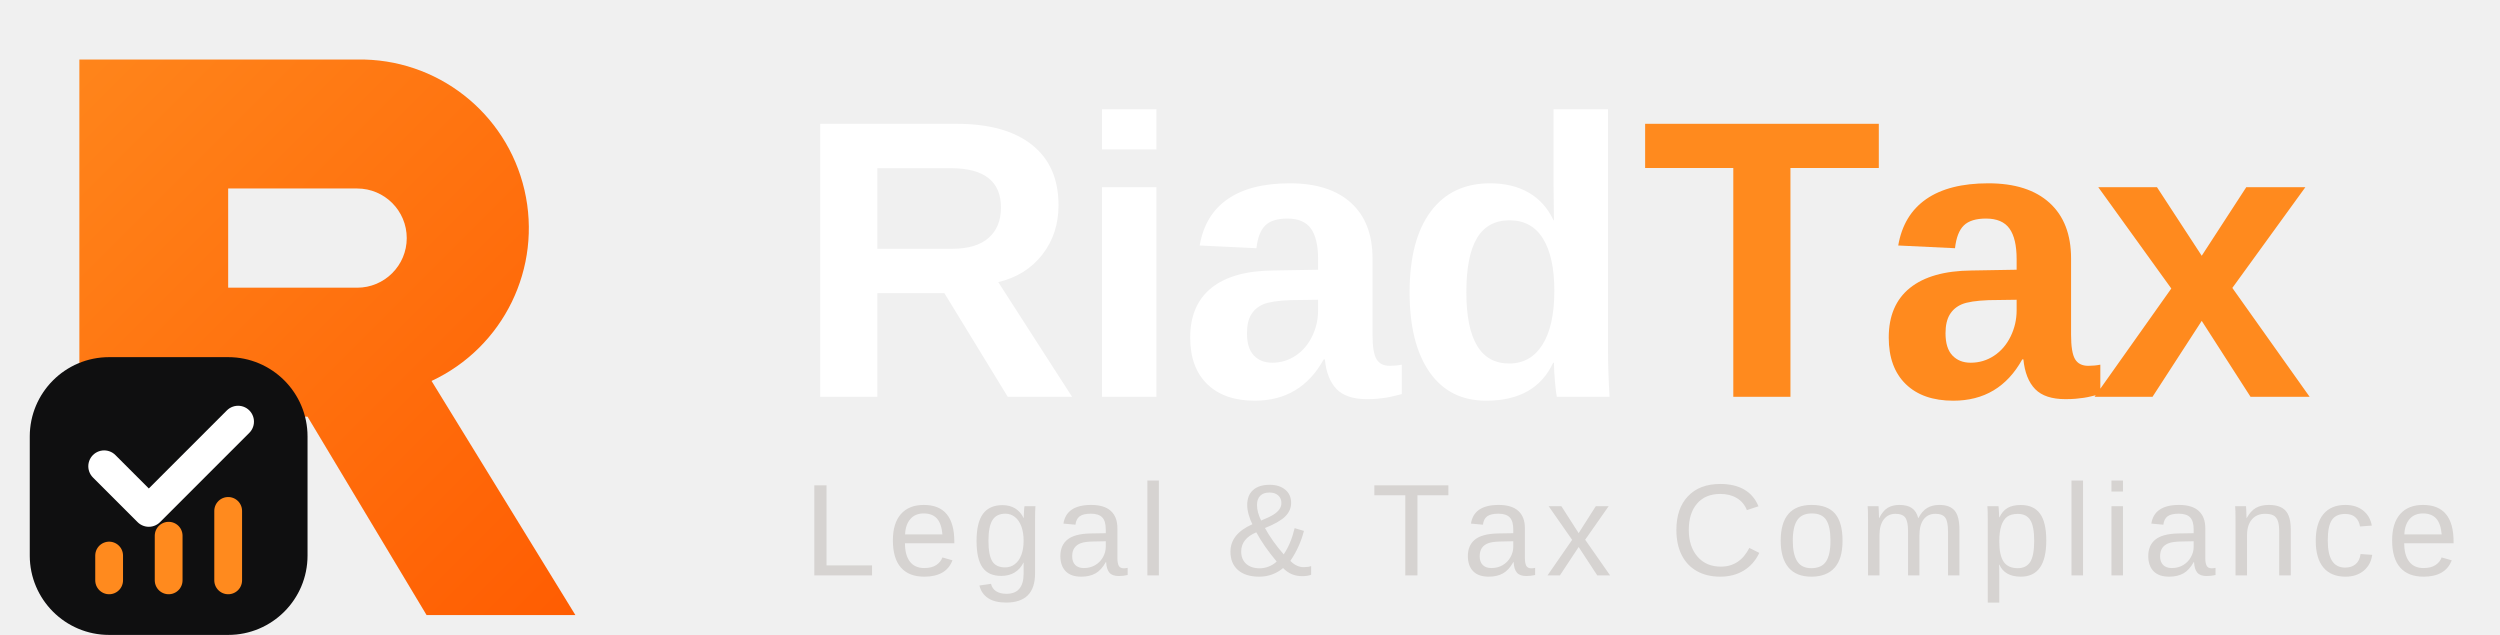
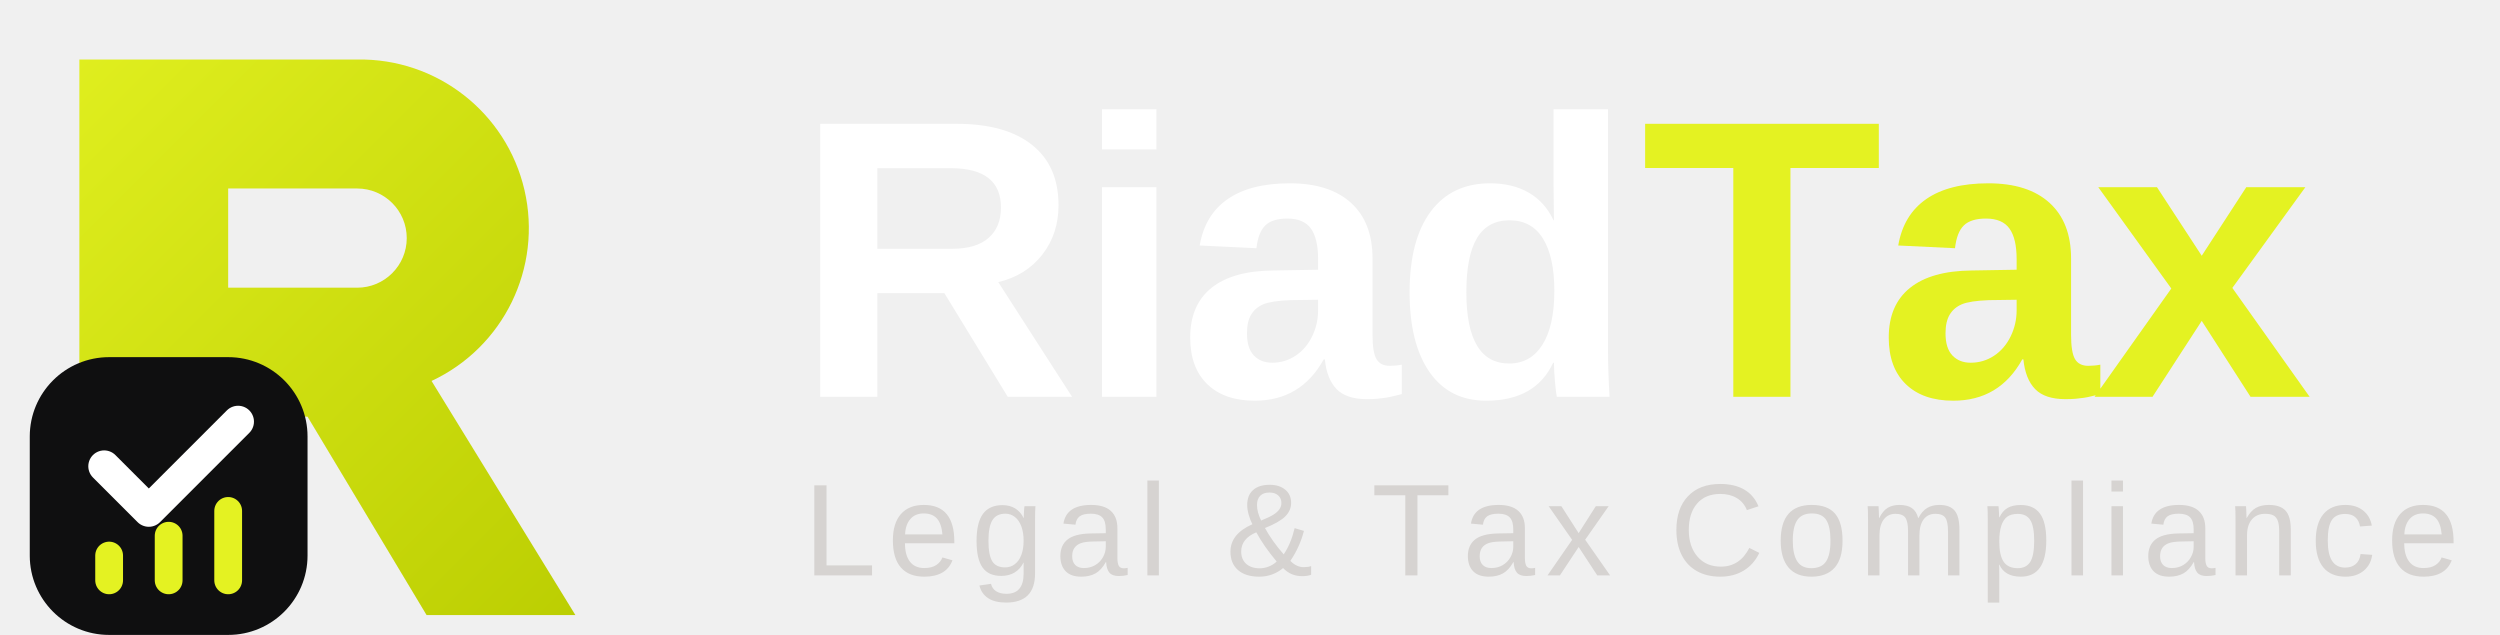
<svg xmlns="http://www.w3.org/2000/svg" viewBox="0 0 252 64" width="252" height="64" role="img" aria-label="RiadTax">
  <defs>
    <linearGradient id="rt-g" gradientUnits="userSpaceOnUse" x1="0" y1="0" x2="64" y2="64">
-       <stop offset="0" stop-color="#ff8a1e" />
-       <stop offset="1" stop-color="#ff5a00" />
+       <stop offset="0" stop-color="#e4f222" />
+       <stop offset="1" stop-color="#b9cc00" />
    </linearGradient>
  </defs>
  <g transform="translate(0 0) scale(1)">
    <path d="M8 62 V6 H36 A17 17 0 0 1 43.5 38.4 L58 62 H43 L31 42 H23 V62 Z M23 19 V29 H36 A5 5 0 0 0 36 19 Z" fill="url(#rt-g)" fill-rule="evenodd" />
    <rect x="3" y="36" width="28" height="28" rx="8" fill="#0f0f10" />
    <rect x="5.5" y="38.5" width="23" height="23" rx="6" fill="#0f0f10" />
    <path d="M10.5 47 L15 51.5 L24 42.5" fill="none" stroke="#ffffff" stroke-width="3.2" stroke-linecap="round" stroke-linejoin="round" />
-     <path d="M11 58.5 V56 M17 58.5 V54 M23 58.5 V51.5" fill="none" stroke="#ff8a1e" stroke-width="2.8" stroke-linecap="round" />
+     <path d="M11 58.5 V56 M17 58.5 V54 M23 58.5 V51.5" fill="none" stroke="#e4f222" stroke-width="2.8" stroke-linecap="round" />
  </g>
  <path d="M101.582 40.0 95.195 29.551H88.438V40.0H82.676V12.48H96.426Q101.348 12.48 104.023 14.6Q106.699 16.719 106.699 20.684Q106.699 23.574 105.059 25.674Q103.418 27.773 100.625 28.438L108.066 40.0ZM100.898 20.918Q100.898 16.953 95.82 16.953H88.438V25.078H95.977Q98.398 25.078 99.648 23.984Q100.898 22.891 100.898 20.918Z M111.08 15.059V11.016H116.568V15.059ZM111.08 40.0V18.867H116.568V40.0Z M126.476 40.391Q123.409 40.391 121.691 38.721Q119.972 37.051 119.972 34.023Q119.972 30.742 122.111 29.023Q124.249 27.305 128.312 27.266L132.863 27.188V26.113Q132.863 24.043 132.14 23.037Q131.417 22.031 129.777 22.031Q128.253 22.031 127.54 22.725Q126.827 23.418 126.652 25.02L120.929 24.746Q121.456 21.66 123.751 20.068Q126.046 18.477 130.011 18.477Q134.015 18.477 136.183 20.449Q138.351 22.422 138.351 26.055V33.75Q138.351 35.527 138.751 36.201Q139.152 36.875 140.089 36.875Q140.714 36.875 141.3 36.758V39.727Q140.812 39.844 140.421 39.941Q140.03 40.039 139.64 40.098Q139.249 40.156 138.81 40.195Q138.37 40.234 137.784 40.234Q135.714 40.234 134.728 39.219Q133.741 38.203 133.546 36.23H133.429Q131.124 40.391 126.476 40.391ZM132.863 30.215 130.05 30.254Q128.136 30.332 127.335 30.674Q126.534 31.016 126.114 31.719Q125.695 32.422 125.695 33.594Q125.695 35.098 126.388 35.83Q127.081 36.562 128.234 36.562Q129.523 36.562 130.587 35.859Q131.652 35.156 132.257 33.916Q132.863 32.676 132.863 31.289Z M156.93 40.0Q156.852 39.707 156.745 38.525Q156.638 37.344 156.638 36.562H156.559Q154.782 40.391 149.802 40.391Q146.11 40.391 144.098 37.51Q142.087 34.629 142.087 29.453Q142.087 24.199 144.206 21.338Q146.325 18.477 150.212 18.477Q152.458 18.477 154.089 19.414Q155.72 20.352 156.598 22.207H156.638L156.598 18.73V11.016H162.087V35.391Q162.087 37.344 162.243 40.0ZM156.677 29.316Q156.677 25.898 155.534 24.053Q154.391 22.207 152.165 22.207Q149.958 22.207 148.884 23.994Q147.809 25.781 147.809 29.453Q147.809 36.641 152.126 36.641Q154.294 36.641 155.485 34.736Q156.677 32.832 156.677 29.316Z" fill="#ffffff" />
-   <path d="M180.477 16.934V40.0H174.716V16.934H165.829V12.48H189.384V16.934Z M196.889 40.391Q193.823 40.391 192.104 38.721Q190.385 37.051 190.385 34.023Q190.385 30.742 192.524 29.023Q194.663 27.305 198.725 27.266L203.276 27.188V26.113Q203.276 24.043 202.553 23.037Q201.83 22.031 200.19 22.031Q198.666 22.031 197.954 22.725Q197.241 23.418 197.065 25.02L191.342 24.746Q191.87 21.66 194.164 20.068Q196.459 18.477 200.424 18.477Q204.428 18.477 206.596 20.449Q208.764 22.422 208.764 26.055V33.75Q208.764 35.527 209.164 36.201Q209.565 36.875 210.502 36.875Q211.127 36.875 211.713 36.758V39.727Q211.225 39.844 210.834 39.941Q210.444 40.039 210.053 40.098Q209.663 40.156 209.223 40.195Q208.784 40.234 208.198 40.234Q206.127 40.234 205.141 39.219Q204.155 38.203 203.959 36.23H203.842Q201.538 40.391 196.889 40.391ZM203.276 30.215 200.463 30.254Q198.549 30.332 197.748 30.674Q196.948 31.016 196.528 31.719Q196.108 32.422 196.108 33.594Q196.108 35.098 196.801 35.83Q197.495 36.562 198.647 36.562Q199.936 36.562 201 35.859Q202.065 35.156 202.67 33.916Q203.276 32.676 203.276 31.289Z M226.855 40.0 221.934 32.344 216.973 40.0H211.133L218.867 29.082L211.504 18.867H217.422L221.934 25.781L226.426 18.867H232.383L225.02 29.023L232.813 40.0Z" fill="#ff8a1e" />
+   <path d="M180.477 16.934V40.0H174.716V16.934H165.829V12.48H189.384V16.934Z M196.889 40.391Q193.823 40.391 192.104 38.721Q190.385 37.051 190.385 34.023Q190.385 30.742 192.524 29.023Q194.663 27.305 198.725 27.266L203.276 27.188V26.113Q203.276 24.043 202.553 23.037Q201.83 22.031 200.19 22.031Q198.666 22.031 197.954 22.725Q197.241 23.418 197.065 25.02L191.342 24.746Q191.87 21.66 194.164 20.068Q196.459 18.477 200.424 18.477Q204.428 18.477 206.596 20.449Q208.764 22.422 208.764 26.055V33.75Q208.764 35.527 209.164 36.201Q209.565 36.875 210.502 36.875Q211.127 36.875 211.713 36.758V39.727Q211.225 39.844 210.834 39.941Q210.444 40.039 210.053 40.098Q209.663 40.156 209.223 40.195Q208.784 40.234 208.198 40.234Q206.127 40.234 205.141 39.219Q204.155 38.203 203.959 36.23H203.842Q201.538 40.391 196.889 40.391ZM203.276 30.215 200.463 30.254Q198.549 30.332 197.748 30.674Q196.948 31.016 196.528 31.719Q196.108 32.422 196.108 33.594Q196.108 35.098 196.801 35.83Q197.495 36.562 198.647 36.562Q199.936 36.562 201 35.859Q202.065 35.156 202.67 33.916Q203.276 32.676 203.276 31.289Z M226.855 40.0 221.934 32.344 216.973 40.0H211.133L218.867 29.082L211.504 18.867H217.422L221.934 25.781L226.426 18.867H232.383L225.02 29.023L232.813 40.0Z" fill="#e4f222" />
  <path d="M82.083 58.0V48.919H83.314V56.995H87.903V58.0Z M91.22 54.758Q91.22 55.957 91.716 56.608Q92.213 57.259 93.167 57.259Q93.921 57.259 94.375 56.956Q94.829 56.653 94.991 56.189L96.009 56.479Q95.384 58.129 93.167 58.129Q91.62 58.129 90.811 57.207Q90.002 56.286 90.002 54.468Q90.002 52.741 90.811 51.819Q91.62 50.897 93.121 50.897Q96.196 50.897 96.196 54.603V54.758ZM94.997 53.869Q94.9 52.766 94.436 52.26Q93.972 51.754 93.102 51.754Q92.258 51.754 91.765 52.318Q91.272 52.882 91.233 53.869Z M101.414 60.739Q100.274 60.739 99.597 60.291Q98.92 59.843 98.727 59.018L99.893 58.851Q100.009 59.334 100.406 59.595Q100.802 59.856 101.447 59.856Q103.18 59.856 103.18 57.826V56.704H103.168Q102.839 57.375 102.265 57.713Q101.692 58.052 100.925 58.052Q99.642 58.052 99.039 57.201Q98.437 56.35 98.437 54.526Q98.437 52.676 99.084 51.796Q99.732 50.917 101.054 50.917Q101.795 50.917 102.339 51.255Q102.884 51.593 103.18 52.219H103.193Q103.193 52.025 103.219 51.548Q103.245 51.071 103.271 51.026H104.373Q104.334 51.374 104.334 52.47V57.8Q104.334 60.739 101.414 60.739ZM103.18 54.513Q103.18 53.662 102.948 53.047Q102.716 52.431 102.294 52.106Q101.872 51.78 101.337 51.78Q100.448 51.78 100.042 52.425Q99.636 53.069 99.636 54.513Q99.636 55.944 100.016 56.569Q100.396 57.194 101.318 57.194Q101.866 57.194 102.291 56.872Q102.716 56.55 102.948 55.947Q103.18 55.345 103.18 54.513Z M108.992 58.129Q107.941 58.129 107.413 57.575Q106.884 57.02 106.884 56.054Q106.884 54.971 107.597 54.391Q108.309 53.811 109.894 53.772L111.461 53.746V53.366Q111.461 52.515 111.1 52.148Q110.739 51.78 109.965 51.78Q109.185 51.78 108.831 52.045Q108.476 52.309 108.405 52.889L107.194 52.779Q107.49 50.897 109.991 50.897Q111.306 50.897 111.97 51.5Q112.634 52.103 112.634 53.243V56.247Q112.634 56.763 112.769 57.024Q112.904 57.285 113.285 57.285Q113.452 57.285 113.665 57.239V57.961Q113.227 58.064 112.769 58.064Q112.124 58.064 111.831 57.726Q111.538 57.388 111.499 56.666H111.461Q111.016 57.465 110.426 57.797Q109.836 58.129 108.992 58.129ZM109.256 57.259Q109.894 57.259 110.391 56.969Q110.887 56.679 111.174 56.173Q111.461 55.667 111.461 55.132V54.558L110.191 54.584Q109.372 54.597 108.95 54.752Q108.528 54.906 108.302 55.229Q108.077 55.551 108.077 56.073Q108.077 56.64 108.383 56.949Q108.689 57.259 109.256 57.259Z M115.654 58.0V48.435H116.814V58.0Z  M131.254 58.077Q130.113 58.077 129.333 57.259Q128.85 57.678 128.231 57.903Q127.613 58.129 126.936 58.129Q125.55 58.129 124.789 57.462Q124.029 56.795 124.029 55.609Q124.029 53.817 126.24 52.844Q126.027 52.444 125.872 51.896Q125.718 51.348 125.718 50.897Q125.718 49.93 126.307 49.399Q126.897 48.867 127.98 48.867Q128.953 48.867 129.549 49.357Q130.146 49.847 130.146 50.697Q130.146 51.458 129.556 52.051Q128.966 52.644 127.509 53.224Q128.225 54.545 129.398 55.879Q130.126 54.81 130.5 53.237L131.435 53.514Q131.029 55.119 130.068 56.537Q130.687 57.169 131.409 57.169Q131.866 57.169 132.163 57.065V57.936Q131.802 58.077 131.254 58.077ZM129.166 50.697Q129.166 50.233 128.844 49.94Q128.521 49.647 127.967 49.647Q127.348 49.647 127.026 49.979Q126.704 50.311 126.704 50.897Q126.704 51.632 127.123 52.47Q127.967 52.128 128.363 51.877Q128.76 51.626 128.963 51.336Q129.166 51.046 129.166 50.697ZM128.689 56.601Q127.413 55.093 126.633 53.656Q125.112 54.3 125.112 55.596Q125.112 56.376 125.611 56.83Q126.111 57.285 126.974 57.285Q127.432 57.285 127.89 57.107Q128.347 56.93 128.689 56.601Z  M142.877 49.924V58.0H141.653V49.924H138.533V48.919H145.997V49.924Z M150.068 58.129Q149.017 58.129 148.489 57.575Q147.96 57.02 147.96 56.054Q147.96 54.971 148.673 54.391Q149.385 53.811 150.97 53.772L152.537 53.746V53.366Q152.537 52.515 152.176 52.148Q151.815 51.78 151.041 51.78Q150.261 51.78 149.907 52.045Q149.552 52.309 149.481 52.889L148.27 52.779Q148.566 50.897 151.067 50.897Q152.382 50.897 153.046 51.5Q153.71 52.103 153.71 53.243V56.247Q153.71 56.763 153.845 57.024Q153.98 57.285 154.361 57.285Q154.528 57.285 154.741 57.239V57.961Q154.303 58.064 153.845 58.064Q153.2 58.064 152.907 57.726Q152.614 57.388 152.575 56.666H152.537Q152.092 57.465 151.502 57.797Q150.912 58.129 150.068 58.129ZM150.332 57.259Q150.97 57.259 151.467 56.969Q151.963 56.679 152.25 56.173Q152.537 55.667 152.537 55.132V54.558L151.267 54.584Q150.448 54.597 150.026 54.752Q149.604 54.906 149.378 55.229Q149.153 55.551 149.153 56.073Q149.153 56.64 149.459 56.949Q149.765 57.259 150.332 57.259Z M161.004 58.0 159.128 55.138 157.239 58.0H155.989L158.471 54.416L156.105 51.026H157.388L159.128 53.74L160.855 51.026H162.151L159.785 54.404L162.299 58.0Z  M173.413 49.789Q171.905 49.789 171.067 50.759Q170.229 51.729 170.229 53.417Q170.229 55.087 171.102 56.102Q171.976 57.117 173.464 57.117Q175.372 57.117 176.333 55.229L177.338 55.731Q176.777 56.904 175.762 57.517Q174.747 58.129 173.406 58.129Q172.034 58.129 171.031 57.558Q170.029 56.988 169.504 55.928Q168.979 54.868 168.979 53.417Q168.979 51.245 170.152 50.014Q171.325 48.783 173.4 48.783Q174.85 48.783 175.823 49.35Q176.797 49.918 177.254 51.033L176.088 51.419Q175.772 50.627 175.073 50.208Q174.373 49.789 173.413 49.789Z M185.728 54.507Q185.728 56.337 184.922 57.233Q184.116 58.129 182.582 58.129Q181.055 58.129 180.275 57.198Q179.495 56.266 179.495 54.507Q179.495 50.897 182.621 50.897Q184.22 50.897 184.974 51.777Q185.728 52.657 185.728 54.507ZM184.51 54.507Q184.51 53.063 184.081 52.409Q183.652 51.754 182.64 51.754Q181.622 51.754 181.168 52.422Q180.713 53.089 180.713 54.507Q180.713 55.886 181.161 56.579Q181.609 57.272 182.57 57.272Q183.614 57.272 184.062 56.601Q184.51 55.931 184.51 54.507Z M192.332 58.0V53.579Q192.332 52.567 192.055 52.18Q191.778 51.793 191.056 51.793Q190.315 51.793 189.883 52.36Q189.451 52.928 189.451 53.959V58.0H188.297V52.515Q188.297 51.297 188.259 51.026H189.354Q189.361 51.058 189.367 51.2Q189.374 51.342 189.383 51.526Q189.393 51.709 189.406 52.219H189.425Q189.799 51.477 190.282 51.187Q190.766 50.897 191.462 50.897Q192.255 50.897 192.716 51.213Q193.176 51.529 193.357 52.219H193.376Q193.737 51.516 194.25 51.207Q194.762 50.897 195.49 50.897Q196.547 50.897 197.027 51.471Q197.508 52.045 197.508 53.353V58.0H196.36V53.579Q196.36 52.567 196.083 52.18Q195.806 51.793 195.084 51.793Q194.324 51.793 193.901 52.357Q193.479 52.921 193.479 53.959V58.0Z M206.265 54.481Q206.265 58.129 203.699 58.129Q202.088 58.129 201.534 56.917H201.502Q201.527 56.969 201.527 58.013V60.739H200.367V52.451Q200.367 51.374 200.329 51.026H201.45Q201.456 51.052 201.469 51.21Q201.482 51.368 201.498 51.696Q201.514 52.025 201.514 52.148H201.54Q201.85 51.503 202.359 51.203Q202.868 50.904 203.699 50.904Q204.988 50.904 205.627 51.767Q206.265 52.631 206.265 54.481ZM205.046 54.507Q205.046 53.05 204.653 52.425Q204.26 51.8 203.403 51.8Q202.713 51.8 202.323 52.09Q201.933 52.38 201.73 52.995Q201.527 53.611 201.527 54.597Q201.527 55.97 201.966 56.621Q202.404 57.272 203.39 57.272Q204.254 57.272 204.65 56.637Q205.046 56.002 205.046 54.507Z M208.808 58.0V48.435H209.969V58.0Z M212.835 49.544V48.435H213.995V49.544ZM212.835 58.0V51.026H213.995V58.0Z M218.653 58.129Q217.602 58.129 217.073 57.575Q216.545 57.02 216.545 56.054Q216.545 54.971 217.257 54.391Q217.969 53.811 219.555 53.772L221.121 53.746V53.366Q221.121 52.515 220.76 52.148Q220.399 51.78 219.626 51.78Q218.846 51.78 218.491 52.045Q218.137 52.309 218.066 52.889L216.854 52.779Q217.151 50.897 219.652 50.897Q220.966 50.897 221.63 51.5Q222.294 52.103 222.294 53.243V56.247Q222.294 56.763 222.429 57.024Q222.565 57.285 222.945 57.285Q223.113 57.285 223.325 57.239V57.961Q222.887 58.064 222.429 58.064Q221.785 58.064 221.492 57.726Q221.198 57.388 221.16 56.666H221.121Q220.676 57.465 220.087 57.797Q219.497 58.129 218.653 58.129ZM218.917 57.259Q219.555 57.259 220.051 56.969Q220.547 56.679 220.834 56.173Q221.121 55.667 221.121 55.132V54.558L219.851 54.584Q219.033 54.597 218.611 54.752Q218.188 54.906 217.963 55.229Q217.737 55.551 217.737 56.073Q217.737 56.64 218.043 56.949Q218.35 57.259 218.917 57.259Z M229.743 58.0V53.579Q229.743 52.889 229.607 52.509Q229.472 52.128 229.176 51.961Q228.879 51.793 228.305 51.793Q227.468 51.793 226.984 52.367Q226.501 52.94 226.501 53.959V58.0H225.341V52.515Q225.341 51.297 225.302 51.026H226.398Q226.404 51.058 226.411 51.2Q226.417 51.342 226.427 51.526Q226.436 51.709 226.449 52.219H226.469Q226.868 51.497 227.393 51.197Q227.919 50.897 228.699 50.897Q229.846 50.897 230.378 51.468Q230.909 52.038 230.909 53.353V58.0Z M234.639 54.481Q234.639 55.873 235.077 56.543Q235.516 57.214 236.399 57.214Q237.017 57.214 237.433 56.879Q237.849 56.543 237.946 55.847L239.119 55.925Q238.983 56.93 238.261 57.529Q237.539 58.129 236.431 58.129Q234.968 58.129 234.198 57.204Q233.427 56.279 233.427 54.507Q233.427 52.747 234.201 51.822Q234.974 50.897 236.418 50.897Q237.488 50.897 238.194 51.452Q238.899 52.006 239.08 52.979L237.887 53.069Q237.797 52.489 237.43 52.148Q237.062 51.806 236.386 51.806Q235.464 51.806 235.052 52.418Q234.639 53.031 234.639 54.481Z M242.346 54.758Q242.346 55.957 242.842 56.608Q243.338 57.259 244.292 57.259Q245.046 57.259 245.5 56.956Q245.955 56.653 246.116 56.189L247.134 56.479Q246.509 58.129 244.292 58.129Q242.745 58.129 241.936 57.207Q241.127 56.286 241.127 54.468Q241.127 52.741 241.936 51.819Q242.745 50.897 244.247 50.897Q247.321 50.897 247.321 54.603V54.758ZM246.122 53.869Q246.026 52.766 245.562 52.26Q245.098 51.754 244.228 51.754Q243.383 51.754 242.89 52.318Q242.397 52.882 242.358 53.869Z" fill="#d6d3d1" />
</svg>
